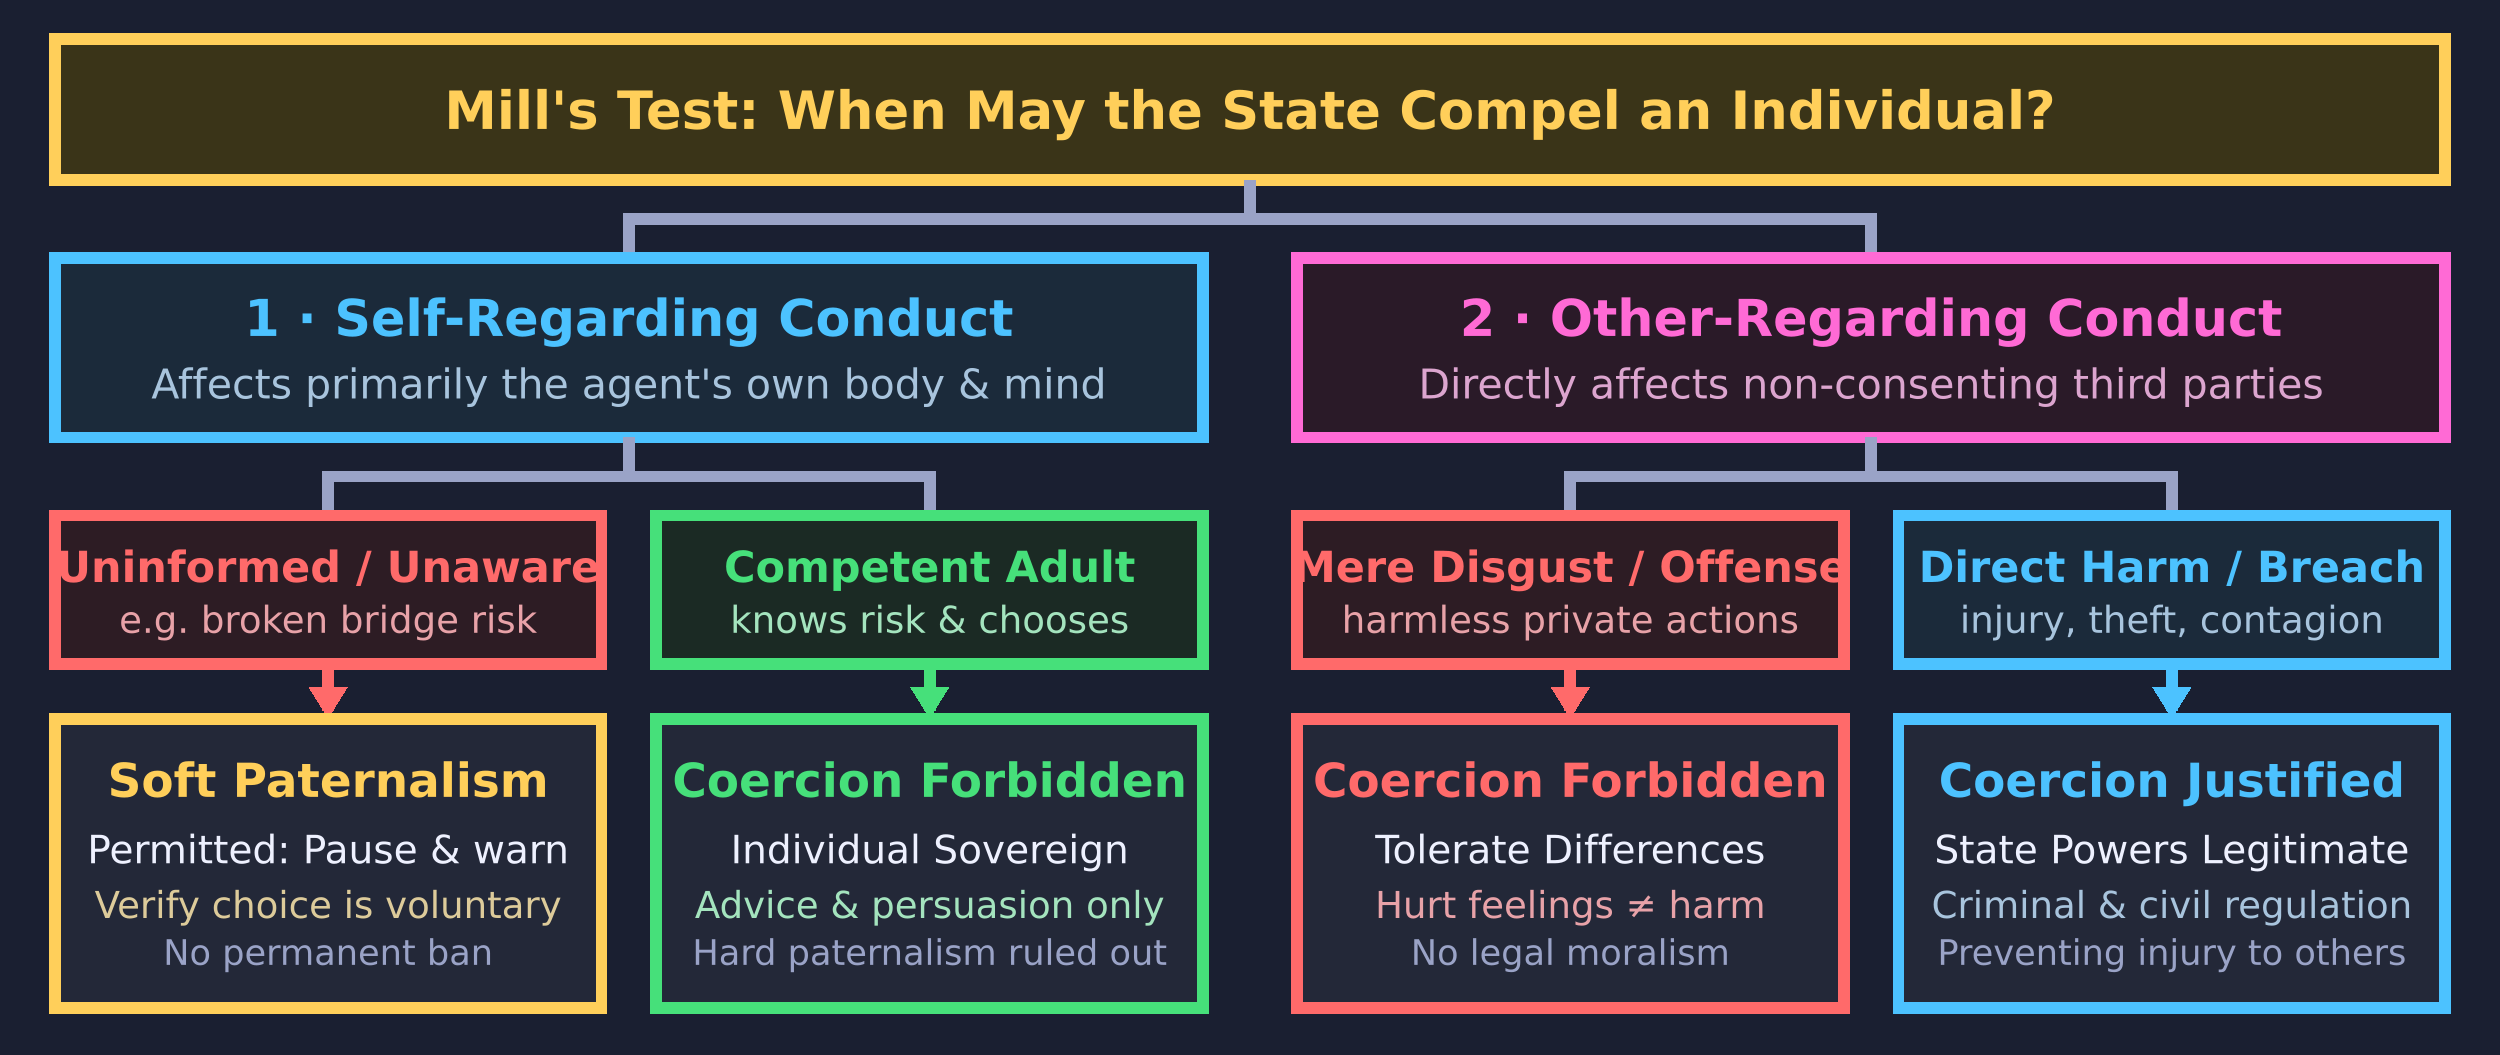
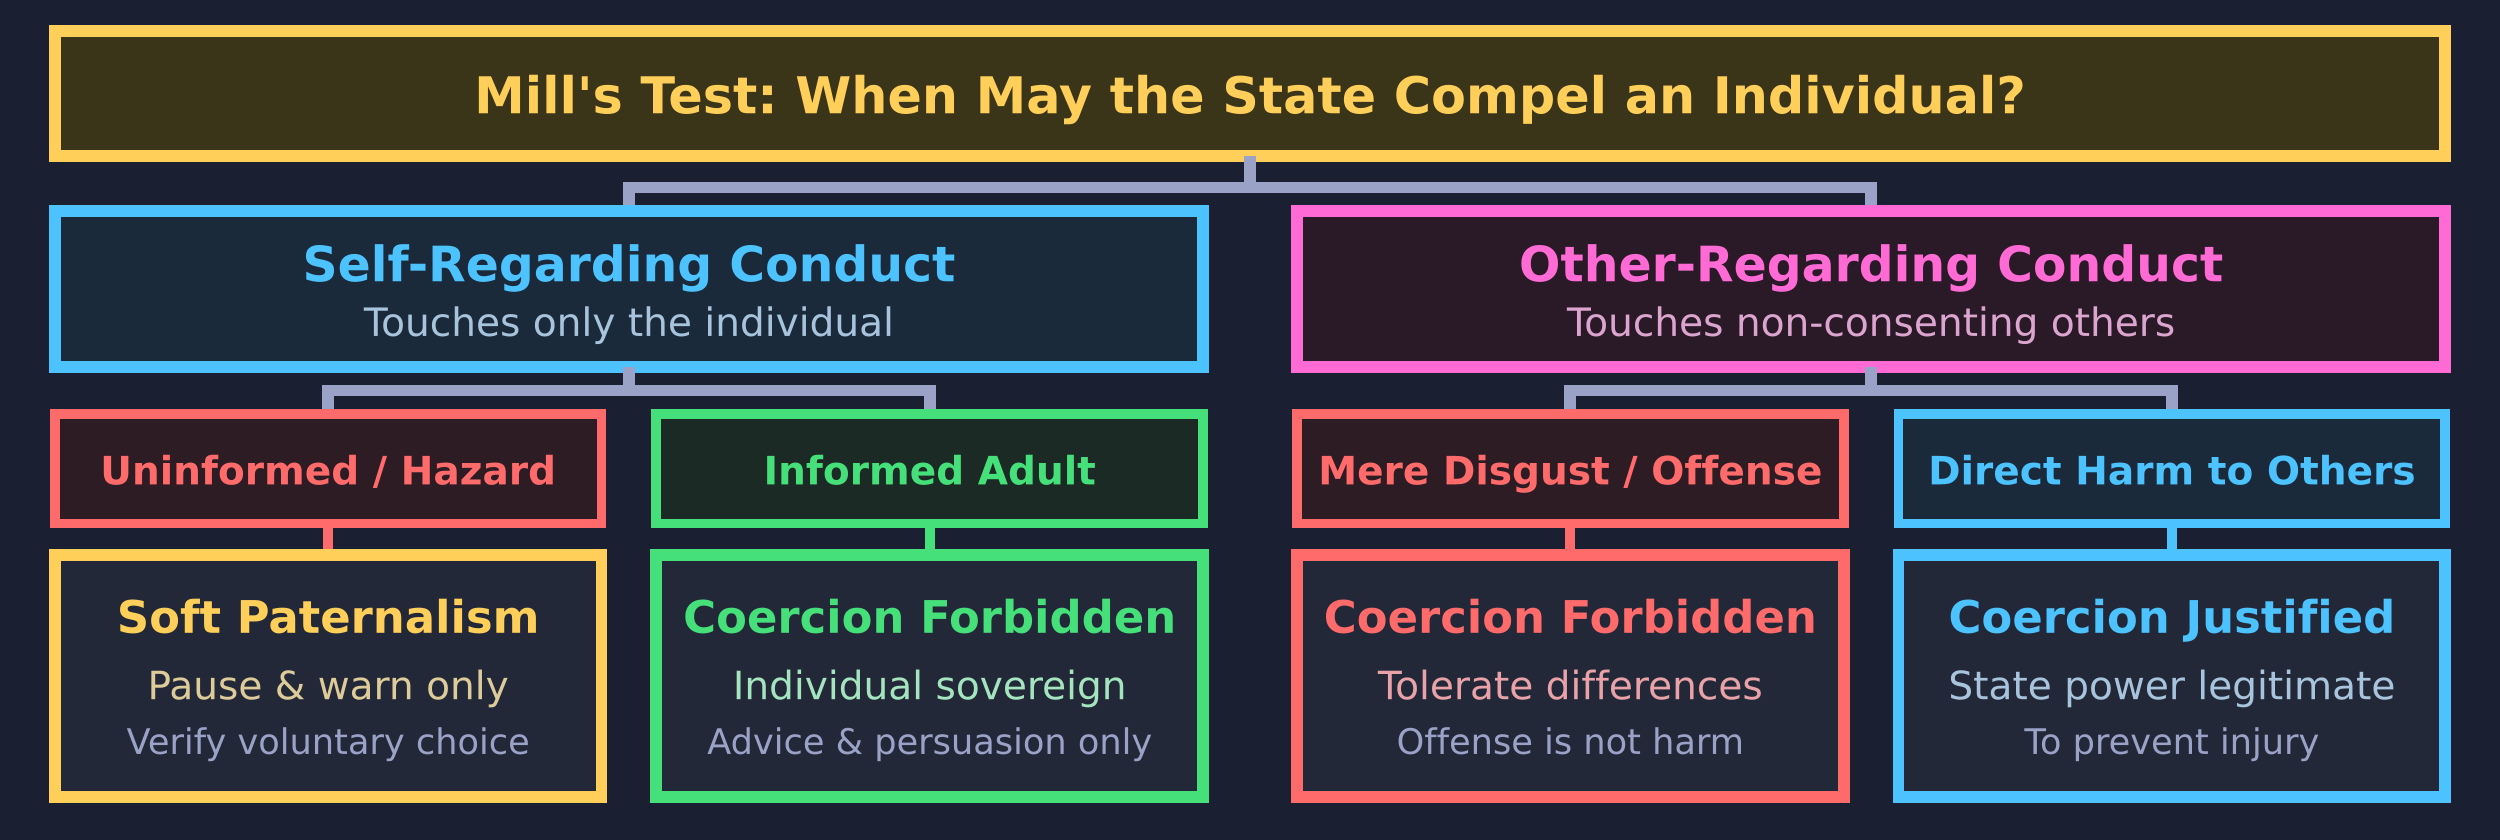
- <svg xmlns="http://www.w3.org/2000/svg" viewBox="0 0 640 270" shape-rendering="crispEdges" role="img" aria-label="Mill's Harm Principle decision flowchart. First, evaluate whether conduct is self-regarding or other-regarding. If self-regarding, check if the agent is competent and informed: if unaware of risk or incapacitated, soft paternalism permits pausing or warning them; if competent and informed, state coercion is strictly forbidden and the individual is sovereign. If other-regarding, determine if it causes direct harm or mere offense: if mere offense or moral disapproval, coercion is forbidden; if direct harm or rights violation, state coercion and legal sanctions are justified.">
-   <rect width="640" height="270" fill="#1a1f31" />
+ <svg xmlns="http://www.w3.org/2000/svg" viewBox="0 0 640 215" shape-rendering="crispEdges" role="img" aria-label="Mill's Harm Principle decision flowchart. Conduct is divided into self-regarding and other-regarding. For self-regarding conduct: if the agent is uninformed or in danger, soft paternalism permits pausing and warning them; if the agent is an informed adult, coercion is strictly forbidden and the individual is sovereign. For other-regarding conduct: if it causes mere offense or disgust, coercion is forbidden and differences must be tolerated; if it causes direct harm, coercion is justified to protect others.">
+   <rect width="640" height="215" fill="#1a1f31" />
  <g font-family="Verdana, DejaVu Sans, sans-serif" text-anchor="middle">
-     <rect x="14" y="10" width="612" height="36" fill="#3a3418" stroke="#ffcf5a" stroke-width="3" />
-     <text x="320" y="33" fill="#ffcf5a" font-size="13.5" font-weight="bold">Mill's Test: When May the State Compel an Individual?</text>
+     <rect x="14" y="8" width="612" height="32" fill="#3a3418" stroke="#ffcf5a" stroke-width="3" />
+     <text x="320" y="29" fill="#ffcf5a" font-size="13" font-weight="bold">Mill's Test: When May the State Compel an Individual?</text>
    <g stroke="#9aa3c7" stroke-width="3" fill="none">
-       <path d="M320 46 L320 56 L161 56 L161 66" />
-       <path d="M320 56 L479 56 L479 66" />
+       <path d="M320 40 L320 48 L161 48 L161 54" />
+       <path d="M320 48 L479 48 L479 54" />
    </g>
-     <rect x="14" y="66" width="294" height="46" fill="#1b2a3a" stroke="#4cc2ff" stroke-width="3" />
-     <text x="161" y="86" fill="#4cc2ff" font-size="13" font-weight="bold">1 · Self-Regarding Conduct</text>
-     <text x="161" y="102" fill="#a8c4dd" font-size="10.5">Affects primarily the agent's own body &amp; mind</text>
-     <rect x="332" y="66" width="294" height="46" fill="#2a1a28" stroke="#ff6ad5" stroke-width="3" />
-     <text x="479" y="86" fill="#ff6ad5" font-size="13" font-weight="bold">2 · Other-Regarding Conduct</text>
-     <text x="479" y="102" fill="#dca5cf" font-size="10.5">Directly affects non-consenting third parties</text>
+     <rect x="14" y="54" width="294" height="40" fill="#1b2a3a" stroke="#4cc2ff" stroke-width="3" />
+     <text x="161" y="72" fill="#4cc2ff" font-size="12.5" font-weight="bold">Self-Regarding Conduct</text>
+     <text x="161" y="86" fill="#a8c4dd" font-size="10">Touches only the individual</text>
+     <rect x="332" y="54" width="294" height="40" fill="#2a1a28" stroke="#ff6ad5" stroke-width="3" />
+     <text x="479" y="72" fill="#ff6ad5" font-size="12.5" font-weight="bold">Other-Regarding Conduct</text>
+     <text x="479" y="86" fill="#dca5cf" font-size="10">Touches non-consenting others</text>
    <g stroke="#9aa3c7" stroke-width="3" fill="none">
-       <path d="M161 112 L161 122 L84 122 L84 132" />
-       <path d="M161 122 L238 122 L238 132" />
+       <path d="M161 94 L161 100 L84 100 L84 106" />
+       <path d="M161 100 L238 100 L238 106" />
    </g>
    <g stroke="#9aa3c7" stroke-width="3" fill="none">
-       <path d="M479 112 L479 122 L402 122 L402 132" />
-       <path d="M479 122 L556 122 L556 132" />
+       <path d="M479 94 L479 100 L402 100 L402 106" />
+       <path d="M479 100 L556 100 L556 106" />
    </g>
-     <rect x="14" y="132" width="140" height="38" fill="#2d1c24" stroke="#ff6a6a" stroke-width="3" />
-     <text x="84" y="149" fill="#ff6a6a" font-size="11" font-weight="bold">Uninformed / Unaware</text>
-     <text x="84" y="162" fill="#e8a2a8" font-size="9.5">e.g. broken bridge risk</text>
-     <path d="M84 170 L84 182" stroke="#ff6a6a" stroke-width="3" fill="none" />
-     <path d="M79 176 L84 184 L89 176 Z" fill="#ff6a6a" />
-     <rect x="14" y="184" width="140" height="74" fill="#232838" stroke="#ffcf5a" stroke-width="3" />
-     <text x="84" y="204" fill="#ffcf5a" font-size="12" font-weight="bold">Soft Paternalism</text>
-     <text x="84" y="221" fill="#eef1ff" font-size="10">Permitted: Pause &amp; warn</text>
-     <text x="84" y="235" fill="#ddcb9a" font-size="9.5">Verify choice is voluntary</text>
-     <text x="84" y="247" fill="#9aa3c7" font-size="9">No permanent ban</text>
-     <rect x="168" y="132" width="140" height="38" fill="#1b2a24" stroke="#46e07a" stroke-width="3" />
-     <text x="238" y="149" fill="#46e07a" font-size="11" font-weight="bold">Competent Adult</text>
-     <text x="238" y="162" fill="#a4e4be" font-size="9.5">knows risk &amp; chooses</text>
-     <path d="M238 170 L238 182" stroke="#46e07a" stroke-width="3" fill="none" />
-     <path d="M233 176 L238 184 L243 176 Z" fill="#46e07a" />
-     <rect x="168" y="184" width="140" height="74" fill="#232838" stroke="#46e07a" stroke-width="3" />
-     <text x="238" y="204" fill="#46e07a" font-size="12" font-weight="bold">Coercion Forbidden</text>
-     <text x="238" y="221" fill="#eef1ff" font-size="10">Individual Sovereign</text>
-     <text x="238" y="235" fill="#a4e4be" font-size="9.5">Advice &amp; persuasion only</text>
-     <text x="238" y="247" fill="#9aa3c7" font-size="9">Hard paternalism ruled out</text>
-     <rect x="332" y="132" width="140" height="38" fill="#2d1c24" stroke="#ff6a6a" stroke-width="3" />
-     <text x="402" y="149" fill="#ff6a6a" font-size="11" font-weight="bold">Mere Disgust / Offense</text>
-     <text x="402" y="162" fill="#e8a2a8" font-size="9.5">harmless private actions</text>
-     <path d="M402 170 L402 182" stroke="#ff6a6a" stroke-width="3" fill="none" />
-     <path d="M397 176 L402 184 L407 176 Z" fill="#ff6a6a" />
-     <rect x="332" y="184" width="140" height="74" fill="#232838" stroke="#ff6a6a" stroke-width="3" />
-     <text x="402" y="204" fill="#ff6a6a" font-size="12" font-weight="bold">Coercion Forbidden</text>
-     <text x="402" y="221" fill="#eef1ff" font-size="10">Tolerate Differences</text>
-     <text x="402" y="235" fill="#e8a2a8" font-size="9.5">Hurt feelings ≠ harm</text>
-     <text x="402" y="247" fill="#9aa3c7" font-size="9">No legal moralism</text>
-     <rect x="486" y="132" width="140" height="38" fill="#1b2a3a" stroke="#4cc2ff" stroke-width="3" />
-     <text x="556" y="149" fill="#4cc2ff" font-size="11" font-weight="bold">Direct Harm / Breach</text>
-     <text x="556" y="162" fill="#a8c4dd" font-size="9.5">injury, theft, contagion</text>
-     <path d="M556 170 L556 182" stroke="#4cc2ff" stroke-width="3" fill="none" />
-     <path d="M551 176 L556 184 L561 176 Z" fill="#4cc2ff" />
-     <rect x="486" y="184" width="140" height="74" fill="#232838" stroke="#4cc2ff" stroke-width="3" />
-     <text x="556" y="204" fill="#4cc2ff" font-size="12" font-weight="bold">Coercion Justified</text>
-     <text x="556" y="221" fill="#eef1ff" font-size="10">State Powers Legitimate</text>
-     <text x="556" y="235" fill="#a8c4dd" font-size="9.5">Criminal &amp; civil regulation</text>
-     <text x="556" y="247" fill="#9aa3c7" font-size="9">Preventing injury to others</text>
+     <rect x="14" y="106" width="140" height="28" fill="#2d1c24" stroke="#ff6a6a" stroke-width="2.5" />
+     <text x="84" y="124" fill="#ff6a6a" font-size="10" font-weight="bold">Uninformed / Hazard</text>
+     <path d="M84 134 L84 142" stroke="#ff6a6a" stroke-width="2.5" fill="none" />
+     <rect x="14" y="142" width="140" height="62" fill="#232838" stroke="#ffcf5a" stroke-width="3" />
+     <text x="84" y="162" fill="#ffcf5a" font-size="11.5" font-weight="bold">Soft Paternalism</text>
+     <text x="84" y="179" fill="#ddcb9a" font-size="10">Pause &amp; warn only</text>
+     <text x="84" y="193" fill="#9aa3c7" font-size="9">Verify voluntary choice</text>
+     <rect x="168" y="106" width="140" height="28" fill="#1b2a24" stroke="#46e07a" stroke-width="2.5" />
+     <text x="238" y="124" fill="#46e07a" font-size="10" font-weight="bold">Informed Adult</text>
+     <path d="M238 134 L238 142" stroke="#46e07a" stroke-width="2.5" fill="none" />
+     <rect x="168" y="142" width="140" height="62" fill="#232838" stroke="#46e07a" stroke-width="3" />
+     <text x="238" y="162" fill="#46e07a" font-size="11.5" font-weight="bold">Coercion Forbidden</text>
+     <text x="238" y="179" fill="#a4e4be" font-size="10">Individual sovereign</text>
+     <text x="238" y="193" fill="#9aa3c7" font-size="9">Advice &amp; persuasion only</text>
+     <rect x="332" y="106" width="140" height="28" fill="#2d1c24" stroke="#ff6a6a" stroke-width="2.5" />
+     <text x="402" y="124" fill="#ff6a6a" font-size="10" font-weight="bold">Mere Disgust / Offense</text>
+     <path d="M402 134 L402 142" stroke="#ff6a6a" stroke-width="2.5" fill="none" />
+     <rect x="332" y="142" width="140" height="62" fill="#232838" stroke="#ff6a6a" stroke-width="3" />
+     <text x="402" y="162" fill="#ff6a6a" font-size="11.5" font-weight="bold">Coercion Forbidden</text>
+     <text x="402" y="179" fill="#e8a2a8" font-size="10">Tolerate differences</text>
+     <text x="402" y="193" fill="#9aa3c7" font-size="9">Offense is not harm</text>
+     <rect x="486" y="106" width="140" height="28" fill="#1b2a3a" stroke="#4cc2ff" stroke-width="2.5" />
+     <text x="556" y="124" fill="#4cc2ff" font-size="10" font-weight="bold">Direct Harm to Others</text>
+     <path d="M556 134 L556 142" stroke="#4cc2ff" stroke-width="2.5" fill="none" />
+     <rect x="486" y="142" width="140" height="62" fill="#232838" stroke="#4cc2ff" stroke-width="3" />
+     <text x="556" y="162" fill="#4cc2ff" font-size="11.5" font-weight="bold">Coercion Justified</text>
+     <text x="556" y="179" fill="#a8c4dd" font-size="10">State power legitimate</text>
+     <text x="556" y="193" fill="#9aa3c7" font-size="9">To prevent injury</text>
  </g>
</svg>
